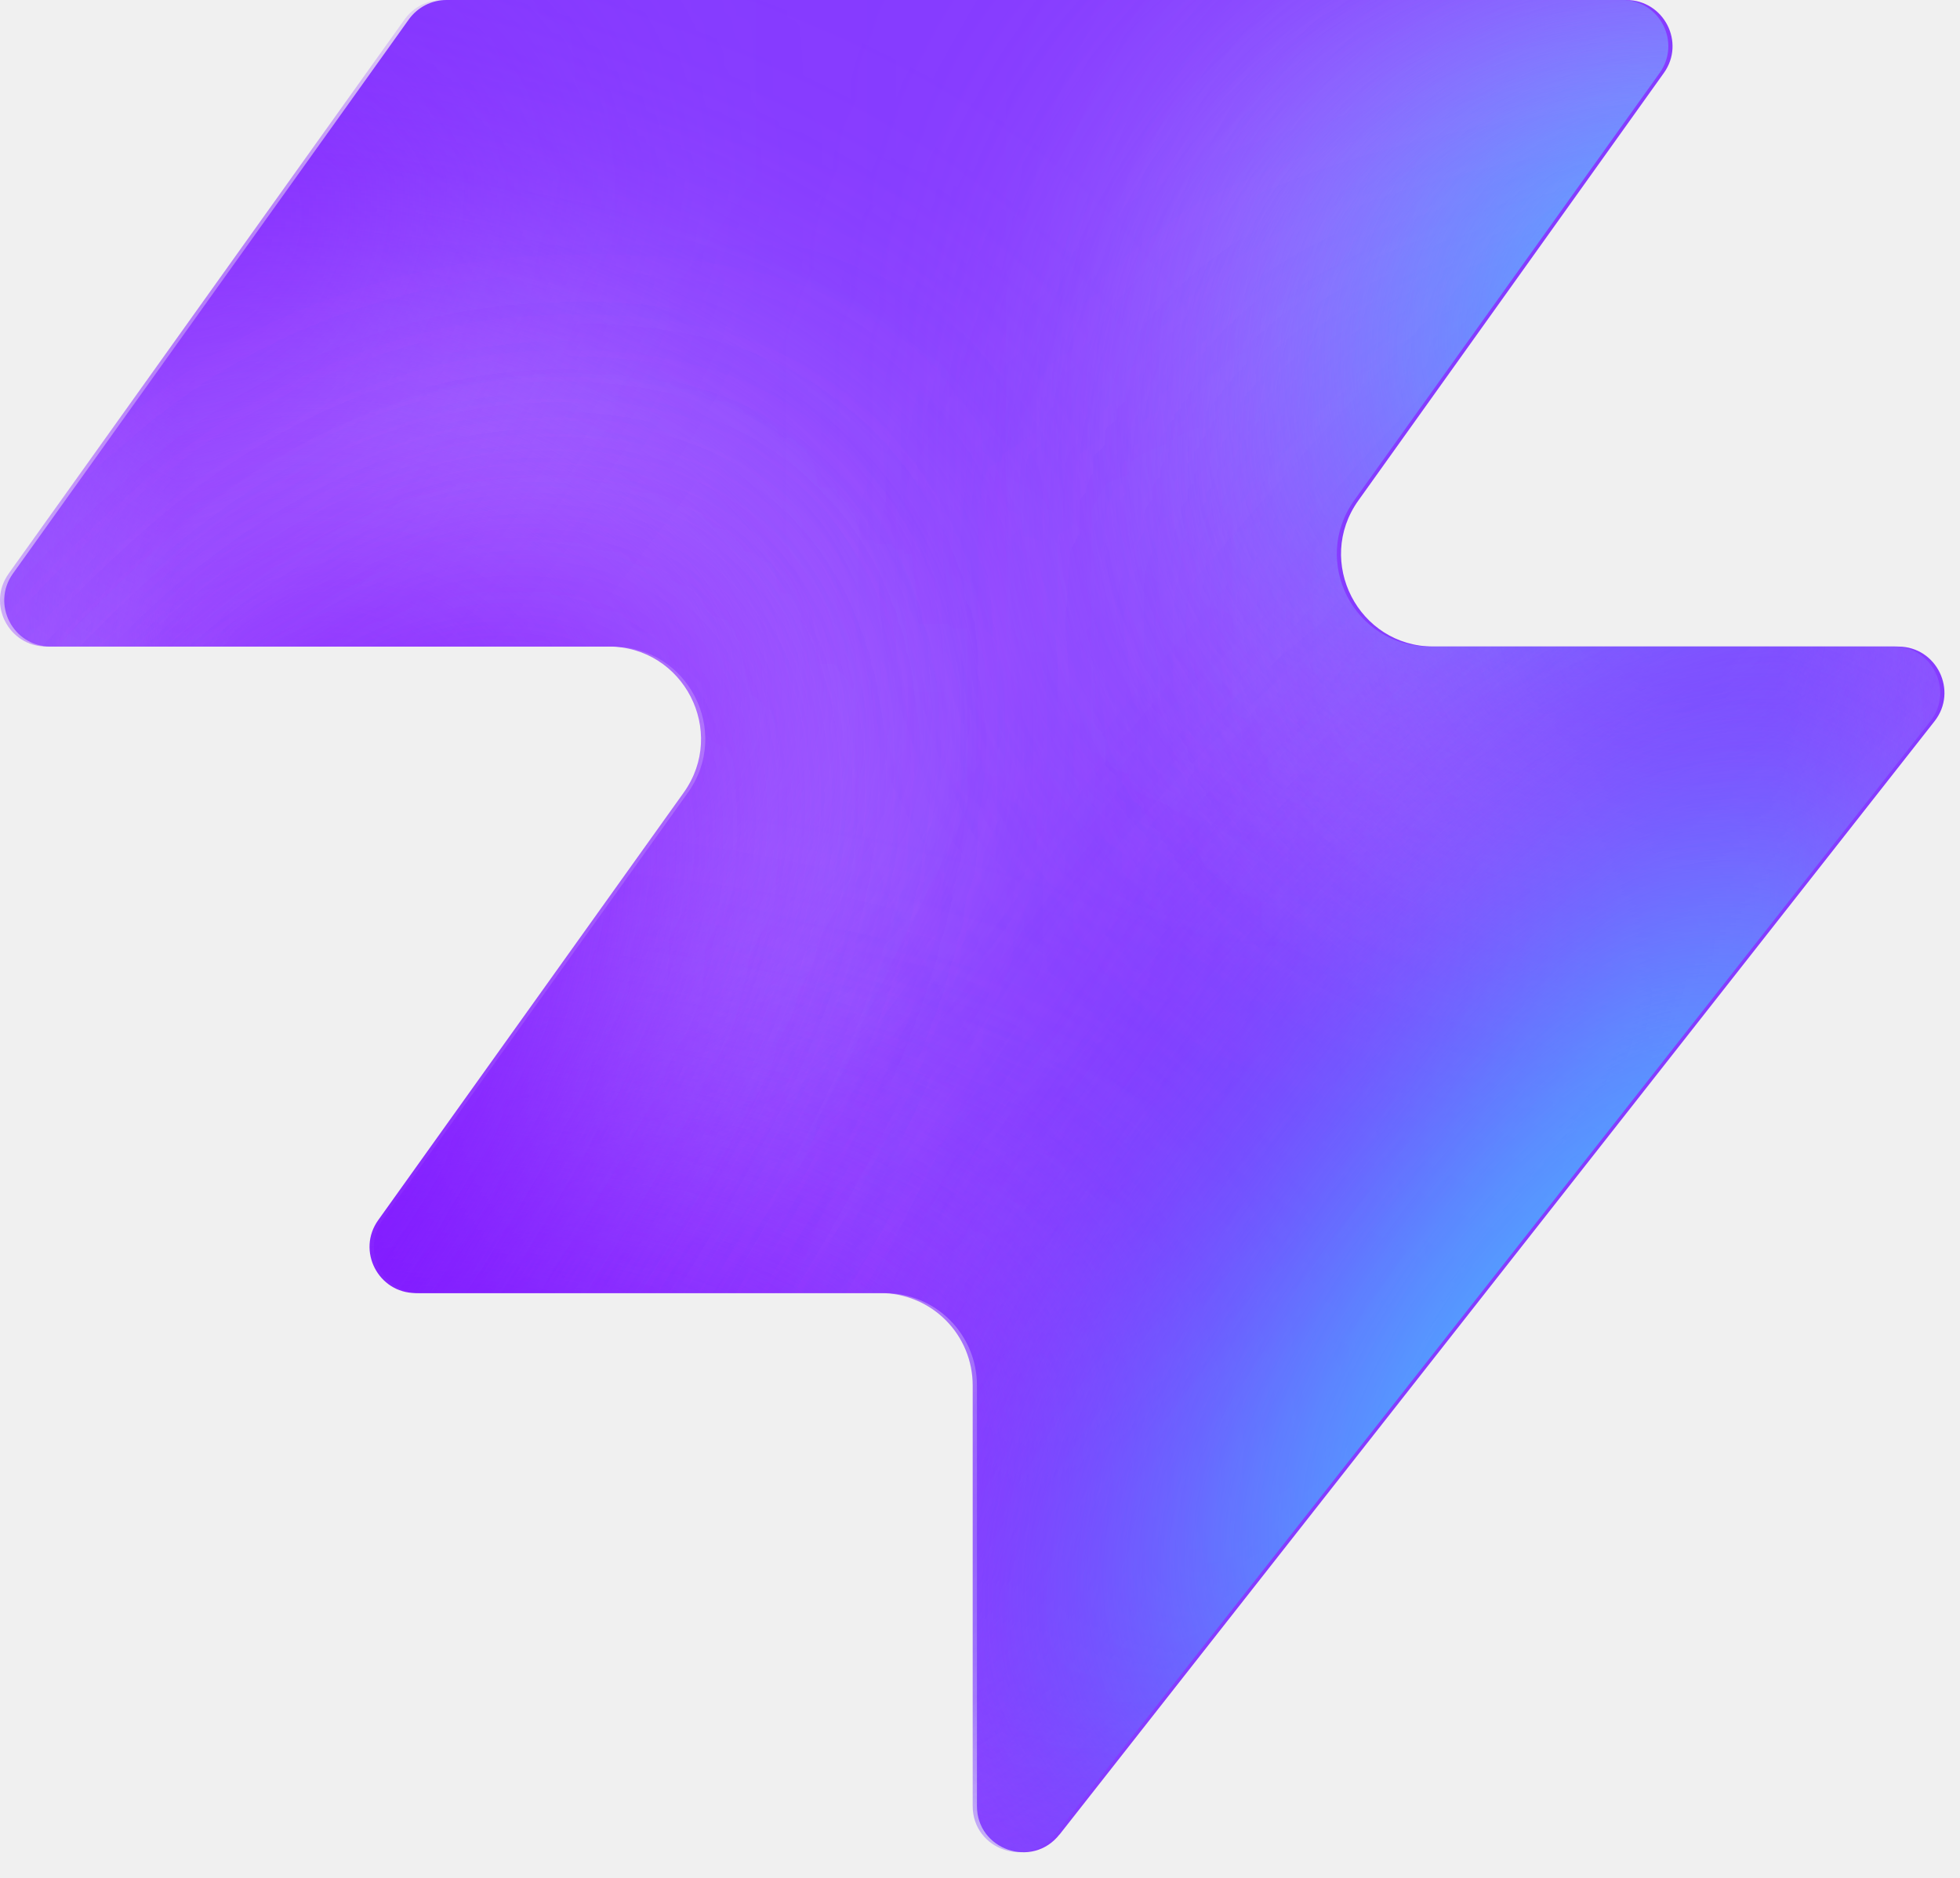
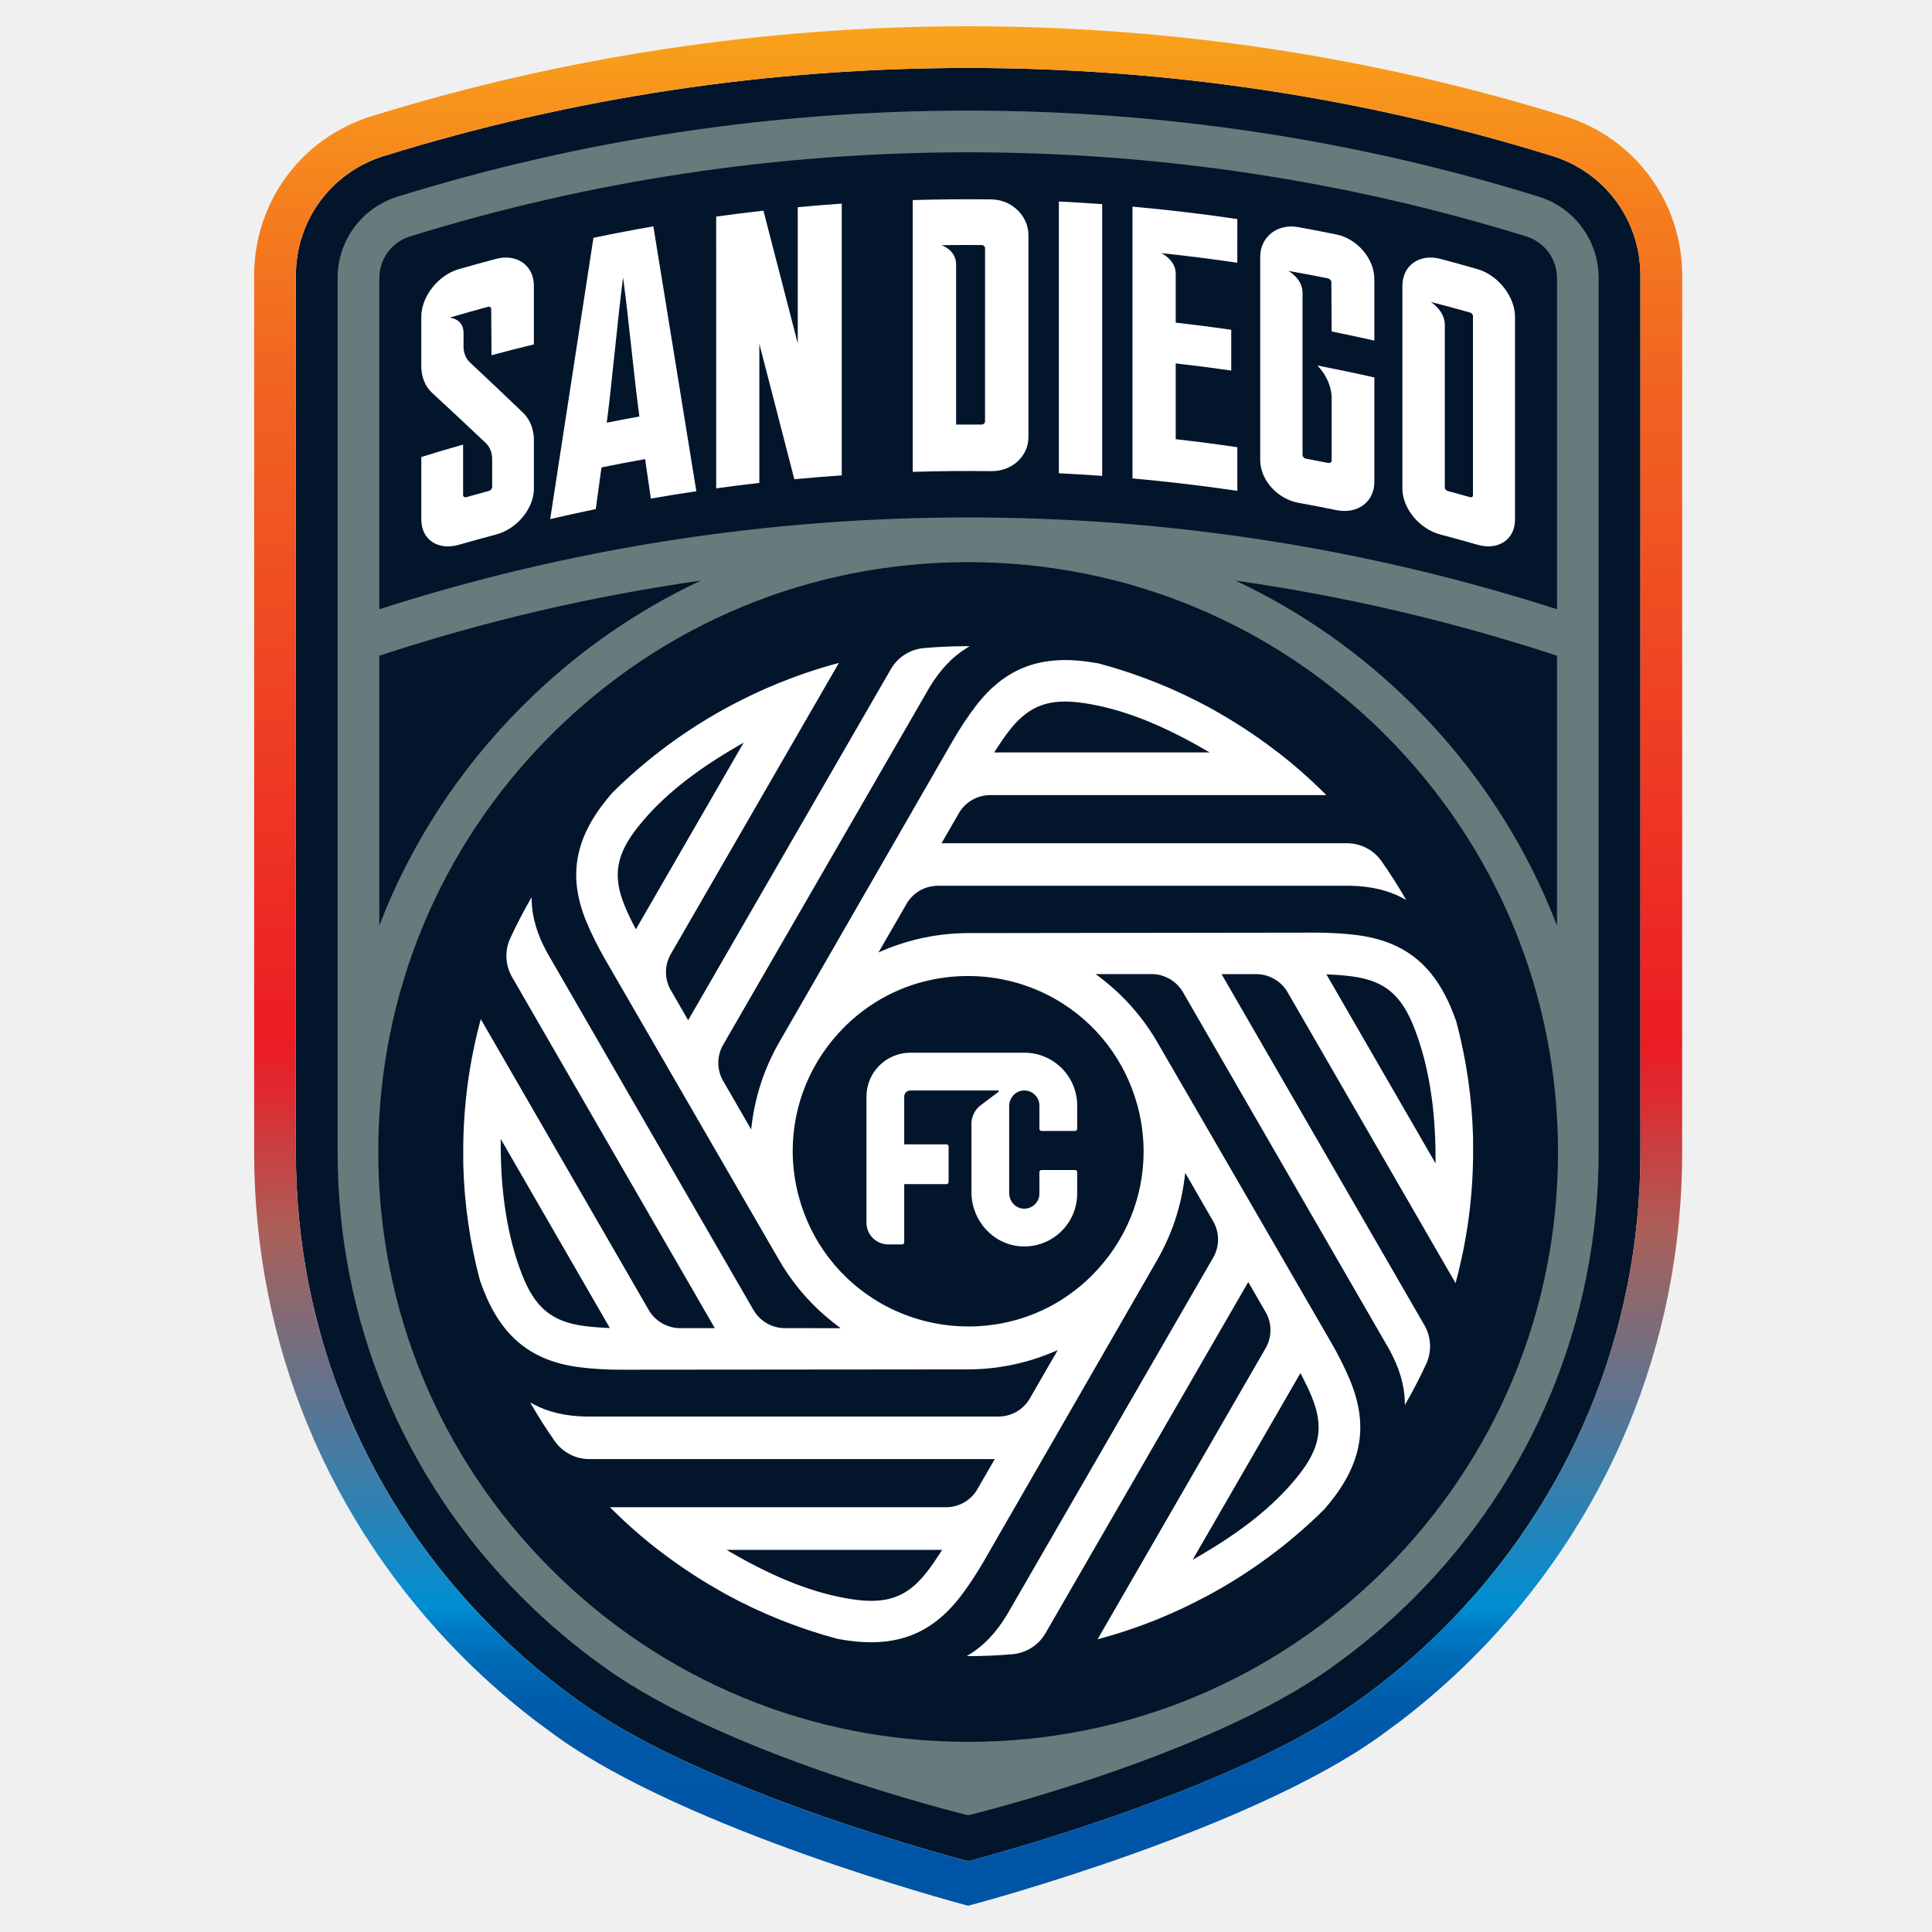
- <svg xmlns="http://www.w3.org/2000/svg" width="48" height="46" fill="none" viewBox="0 0 48 46">
-   <path fill="#863bff" d="M25.946 44.938c-.664.845-2.021.375-2.021-.698V33.937a2.26 2.26 0 0 0-2.262-2.262H10.287c-.92 0-1.456-1.04-.92-1.788l7.48-10.471c1.07-1.497 0-3.578-1.842-3.578H1.237c-.92 0-1.456-1.04-.92-1.788L10.013.474c.214-.297.556-.474.92-.474h28.894c.92 0 1.456 1.04.92 1.788l-7.48 10.471c-1.07 1.498 0 3.579 1.842 3.579h11.377c.943 0 1.473 1.088.89 1.83L25.947 44.94z" style="fill:#863bff;fill:color(display-p3 .525 .23 1);fill-opacity:1" />
-   <mask id="a" width="48" height="46" x="0" y="0" maskUnits="userSpaceOnUse" style="mask-type:alpha">
-     <path fill="#000" d="M25.842 44.938c-.664.844-2.021.375-2.021-.698V33.937a2.26 2.26 0 0 0-2.262-2.262H10.183c-.92 0-1.456-1.04-.92-1.788l7.48-10.471c1.07-1.498 0-3.579-1.842-3.579H1.133c-.92 0-1.456-1.04-.92-1.787L9.91.473c.214-.297.556-.474.92-.474h28.894c.92 0 1.456 1.04.92 1.788l-7.48 10.471c-1.07 1.498 0 3.578 1.842 3.578h11.377c.943 0 1.473 1.088.89 1.832L25.843 44.94z" style="fill:#000;fill-opacity:1" />
-   </mask>
-   <g mask="url(#a)">
-     <g filter="url(#b)">
-       <ellipse cx="5.508" cy="14.704" fill="#ede6ff" rx="5.508" ry="14.704" style="fill:#ede6ff;fill:color(display-p3 .927 .903 1);fill-opacity:1" transform="matrix(.00324 1 1 -.00324 -4.47 31.516)" />
-     </g>
-     <g filter="url(#c)">
-       <ellipse cx="10.399" cy="29.851" fill="#ede6ff" rx="10.399" ry="29.851" style="fill:#ede6ff;fill:color(display-p3 .927 .903 1);fill-opacity:1" transform="matrix(.00324 1 1 -.00324 -39.328 7.883)" />
-     </g>
-     <g filter="url(#d)">
-       <ellipse cx="5.508" cy="30.487" fill="#7e14ff" rx="5.508" ry="30.487" style="fill:#7e14ff;fill:color(display-p3 .492 .077 1);fill-opacity:1" transform="rotate(89.814 -25.913 -14.639)scale(1 -1)" />
-     </g>
-     <g filter="url(#e)">
-       <ellipse cx="5.508" cy="30.599" fill="#7e14ff" rx="5.508" ry="30.599" style="fill:#7e14ff;fill:color(display-p3 .492 .077 1);fill-opacity:1" transform="rotate(89.814 -32.644 -3.334)scale(1 -1)" />
-     </g>
-     <g filter="url(#f)">
-       <ellipse cx="5.508" cy="30.599" fill="#7e14ff" rx="5.508" ry="30.599" style="fill:#7e14ff;fill:color(display-p3 .492 .077 1);fill-opacity:1" transform="matrix(.00324 1 1 -.00324 -34.34 30.47)" />
-     </g>
-     <g filter="url(#g)">
-       <ellipse cx="14.072" cy="22.078" fill="#ede6ff" rx="14.072" ry="22.078" style="fill:#ede6ff;fill:color(display-p3 .927 .903 1);fill-opacity:1" transform="rotate(93.35 24.506 48.493)scale(-1 1)" />
-     </g>
-     <g filter="url(#h)">
-       <ellipse cx="3.47" cy="21.501" fill="#7e14ff" rx="3.47" ry="21.501" style="fill:#7e14ff;fill:color(display-p3 .492 .077 1);fill-opacity:1" transform="rotate(89.009 28.708 47.59)scale(-1 1)" />
-     </g>
-     <g filter="url(#i)">
-       <ellipse cx="3.47" cy="21.501" fill="#7e14ff" rx="3.47" ry="21.501" style="fill:#7e14ff;fill:color(display-p3 .492 .077 1);fill-opacity:1" transform="rotate(89.009 28.708 47.59)scale(-1 1)" />
-     </g>
-     <g filter="url(#j)">
-       <ellipse cx=".387" cy="8.972" fill="#7e14ff" rx="4.407" ry="29.108" style="fill:#7e14ff;fill:color(display-p3 .492 .077 1);fill-opacity:1" transform="rotate(39.51 .387 8.972)" />
-     </g>
-     <g filter="url(#k)">
-       <ellipse cx="47.523" cy="-6.092" fill="#7e14ff" rx="4.407" ry="29.108" style="fill:#7e14ff;fill:color(display-p3 .492 .077 1);fill-opacity:1" transform="rotate(37.892 47.523 -6.092)" />
-     </g>
-     <g filter="url(#l)">
-       <ellipse cx="41.412" cy="6.333" fill="#47bfff" rx="5.971" ry="9.665" style="fill:#47bfff;fill:color(display-p3 .28 .748 1);fill-opacity:1" transform="rotate(37.892 41.412 6.333)" />
-     </g>
-     <g filter="url(#m)">
-       <ellipse cx="-1.879" cy="38.332" fill="#7e14ff" rx="4.407" ry="29.108" style="fill:#7e14ff;fill:color(display-p3 .492 .077 1);fill-opacity:1" transform="rotate(37.892 -1.88 38.332)" />
-     </g>
-     <g filter="url(#n)">
-       <ellipse cx="-1.879" cy="38.332" fill="#7e14ff" rx="4.407" ry="29.108" style="fill:#7e14ff;fill:color(display-p3 .492 .077 1);fill-opacity:1" transform="rotate(37.892 -1.88 38.332)" />
-     </g>
-     <g filter="url(#o)">
-       <ellipse cx="35.651" cy="29.907" fill="#7e14ff" rx="4.407" ry="29.108" style="fill:#7e14ff;fill:color(display-p3 .492 .077 1);fill-opacity:1" transform="rotate(37.892 35.651 29.907)" />
-     </g>
-     <g filter="url(#p)">
-       <ellipse cx="38.418" cy="32.4" fill="#47bfff" rx="5.971" ry="15.297" style="fill:#47bfff;fill:color(display-p3 .28 .748 1);fill-opacity:1" transform="rotate(37.892 38.418 32.4)" />
-     </g>
-   </g>
+ <svg xmlns="http://www.w3.org/2000/svg" width="480" height="480" viewBox="0 0 480 480" fill="none">
+   <path d="M407.56 286.395V68.454C407.56 54.749 398.768 42.82 385.688 38.76C338.856 24.242 290.02 16.881 240.535 16.881C191.051 16.881 142.215 24.242 95.382 38.76C82.296 42.812 73.511 54.749 73.511 68.454V286.395C73.511 331.006 90.885 372.958 122.432 404.506C129.214 411.288 136.583 417.507 144.351 422.998C176.079 445.761 240.543 462.415 240.543 462.415C240.543 462.415 305.008 445.761 336.736 422.998C344.503 417.507 351.88 411.28 358.654 404.506C390.186 372.958 407.56 331.014 407.56 286.395Z" fill="#02152B" />
+   <path d="M388.755 28.865C340.936 14.041 291.06 6.524 240.535 6.524C190.002 6.524 140.134 14.041 92.308 28.873C74.864 34.27 63.146 50.181 63.146 68.454V286.395C63.146 333.775 81.599 378.324 115.103 411.827C120.758 417.483 126.844 422.802 133.227 427.676C133.227 427.676 137.631 430.93 138.148 431.298L138.304 431.407C170.775 454.702 236.906 472.506 239.706 473.249L240.535 473.468L241.365 473.249C244.165 472.506 310.296 454.702 342.775 431.399L342.915 431.298C343.416 430.938 347.836 427.676 347.875 427.644C354.219 422.802 360.305 417.475 365.968 411.82C399.472 378.316 417.925 333.767 417.925 286.387V68.454C417.925 50.181 406.207 34.27 388.755 28.865ZM407.56 286.395C407.56 331.014 390.186 372.958 358.638 404.506C351.864 411.28 344.488 417.499 336.72 422.998C304.992 445.761 240.528 462.415 240.528 462.415C240.528 462.415 176.063 445.761 144.335 422.998C136.567 417.507 129.199 411.288 122.417 404.506C90.869 372.958 73.495 331.014 73.495 286.395V68.454C73.495 54.749 82.288 42.82 95.367 38.76C142.2 24.242 191.035 16.881 240.52 16.881C290.004 16.881 338.84 24.242 385.673 38.76C398.76 42.812 407.544 54.749 407.544 68.454V286.395H407.56Z" fill="url(#paint0_linear_372_5312)" />
+   <path d="M382.239 48.836C336.525 34.661 288.847 27.48 240.528 27.48C192.208 27.48 144.539 34.661 98.824 48.836C89.883 51.605 83.876 59.763 83.876 69.127V286.207C83.876 328.049 100.17 367.388 129.762 396.981C136.2 403.418 143.099 409.23 150.39 414.378H150.382C181.445 436.664 240.528 451.002 240.528 451.002C240.528 451.002 299.61 436.664 330.673 414.378H330.665C337.956 409.23 344.855 403.418 351.293 396.981C380.878 367.388 397.18 328.049 397.18 286.207V69.127C397.187 59.763 391.18 51.605 382.239 48.836ZM101.898 58.731C146.619 44.87 193.264 37.837 240.535 37.837C287.814 37.837 334.452 44.87 379.172 58.731C383.749 60.147 386.831 64.332 386.831 69.127V151.364C339.708 136.228 290.529 128.554 240.535 128.554C190.534 128.554 141.363 136.228 94.24 151.364V69.127C94.24 64.332 97.314 60.154 101.898 58.731ZM94.24 162.91C120.281 154.337 146.979 148.11 174.107 144.253C157.837 151.88 142.841 162.355 129.762 175.441C113.992 191.212 102 209.751 94.24 229.956V162.91ZM344.159 389.839C316.476 417.522 279.679 432.76 240.528 432.76C201.376 432.76 164.58 417.514 136.904 389.839C109.228 362.163 93.982 325.358 93.982 286.215C93.982 247.072 109.228 210.267 136.904 182.583C164.58 154.908 201.384 139.662 240.528 139.662C279.671 139.662 316.476 154.908 344.159 182.583C371.835 210.267 387.081 247.064 387.081 286.215C387.081 325.366 371.843 362.163 344.159 389.839ZM351.309 175.441C338.222 162.355 323.234 151.88 306.956 144.253C334.084 148.11 360.782 154.344 386.831 162.918V229.956C379.063 209.743 367.071 191.204 351.309 175.441Z" fill="#697A7C" />
+   <path d="M122.041 76.785C122.064 80.845 122.088 84.193 122.111 88.253C125.616 87.314 129.128 86.423 132.64 85.562C132.64 80.697 132.64 75.831 132.64 70.966C132.64 65.975 128.424 62.94 123.246 64.317C120.156 65.138 117.066 65.991 113.984 66.874C108.829 68.353 104.667 73.711 104.667 78.694C104.667 82.77 104.667 86.845 104.667 90.921C104.667 93.643 105.614 95.982 107.35 97.593C111.778 101.684 116.221 105.838 120.68 110.062C121.712 111.04 122.276 112.456 122.276 114.059C122.276 116.602 122.276 118.432 122.276 120.974C122.276 121.405 121.916 121.843 121.478 121.96C119.6 122.469 117.723 122.985 115.853 123.517C115.415 123.642 115.055 123.399 115.055 122.969C115.055 118.557 115.055 114.865 115.055 110.453C111.582 111.439 108.125 112.471 104.675 113.543C104.675 118.729 104.675 123.916 104.675 129.102C104.675 134.093 108.837 136.831 113.992 135.352C117.074 134.468 120.156 133.616 123.253 132.794C128.432 131.417 132.648 126.364 132.648 121.373C132.648 117.368 132.648 113.355 132.648 109.35C132.648 106.62 131.686 104.203 129.918 102.506C125.522 98.289 121.141 94.144 116.769 90.06C115.728 89.09 115.165 87.682 115.165 86.071C115.165 84.71 115.165 84.053 115.165 82.684C115.165 79.25 111.88 78.898 111.66 78.929C111.653 78.929 111.645 78.929 111.645 78.929H111.653C114.844 77.99 118.036 77.091 121.243 76.23C121.681 76.113 122.033 76.355 122.041 76.785Z" fill="white" />
+   <path d="M162.326 56.241C157.351 57.101 152.392 58.048 147.44 59.08C143.85 82.336 140.267 105.631 136.692 128.966C140.463 128.09 144.233 127.26 148.019 126.478C148.488 122.911 148.966 119.696 149.435 116.129C153.041 115.394 156.655 114.705 160.277 114.064C160.754 117.451 161.223 120.486 161.701 123.873C165.463 123.216 169.234 122.606 173.004 122.043C169.445 100.062 165.886 78.136 162.326 56.241ZM150.749 105.021C152.095 94.641 153.448 79.293 154.801 68.929C156.154 78.777 157.508 93.608 158.853 103.472C156.154 103.965 153.448 104.482 150.749 105.021Z" fill="white" />
+   <path d="M177.933 53.81C181.844 53.271 185.755 52.778 189.674 52.34C192.514 63.299 195.353 74.29 198.201 85.304C198.201 74.024 198.201 62.752 198.201 51.472C201.838 51.135 205.483 50.838 209.128 50.588C209.128 73.093 209.128 95.598 209.128 118.103C205.202 118.377 201.275 118.698 197.348 119.065C194.446 107.824 191.551 96.607 188.657 85.421C188.657 96.936 188.657 108.458 188.657 119.973C185.082 120.379 181.507 120.833 177.94 121.326C177.933 98.821 177.933 76.316 177.933 53.81Z" fill="white" />
+   <path d="M246.293 49.539C239.784 49.461 233.276 49.516 226.768 49.712C226.768 72.217 226.768 94.722 226.768 117.227C233.276 117.031 239.784 116.977 246.293 117.055C251.385 117.117 255.515 113.386 255.515 108.599C255.515 91.867 255.515 75.134 255.515 58.41C255.507 53.631 251.385 49.602 246.293 49.539ZM244.728 104.68C244.728 105.126 244.337 105.485 243.86 105.485C241.756 105.47 239.644 105.47 237.539 105.485C237.539 91.303 237.539 79.781 237.539 65.599C237.5 62.102 233.941 60.921 233.941 60.921C233.949 60.921 233.957 60.921 233.964 60.921C233.933 60.913 233.918 60.913 233.918 60.913C237.234 60.866 240.551 60.851 243.868 60.874C244.345 60.874 244.736 61.242 244.736 61.696C244.728 76.918 244.728 89.465 244.728 104.68Z" fill="white" />
+   <path d="M263.072 117.578C266.663 117.758 270.253 117.977 273.836 118.235C273.836 95.73 273.836 73.225 273.836 50.72C270.245 50.461 266.663 50.235 263.072 50.062C263.072 72.56 263.072 95.065 263.072 117.578Z" fill="white" />
+   <path d="M307.411 54.427C298.752 53.145 290.069 52.12 281.363 51.337C281.363 60.576 281.363 69.822 281.363 79.06C281.363 88.948 281.363 98.843 281.363 108.731C281.363 112.11 281.363 115.481 281.363 118.861C290.061 119.643 298.752 120.668 307.411 121.951C307.411 118.571 307.411 114.488 307.411 111.109C302.319 110.358 297.219 109.693 292.103 109.114C292.103 102.598 292.103 96.794 292.103 90.285C296.71 90.809 301.302 91.404 305.894 92.061C305.894 88.682 305.894 85.31 305.894 81.931C301.302 81.266 296.702 80.68 292.103 80.155C292.103 75.853 292.103 72.263 292.103 67.968C292.048 64.487 288.52 62.883 288.52 62.891C288.583 62.907 288.645 62.922 288.708 62.938C288.598 62.907 288.528 62.891 288.528 62.891C294.833 63.556 301.13 64.354 307.403 65.277C307.411 61.89 307.411 57.799 307.411 54.427Z" fill="white" />
+   <path d="M330.775 70.136C330.798 74.446 330.822 78.044 330.845 82.355C334.389 83.066 337.925 83.825 341.453 84.623C341.453 79.515 341.453 74.415 341.453 69.307C341.453 64.324 337.236 59.317 332.011 58.254C328.874 57.612 325.737 57.01 322.593 56.431C317.352 55.477 313.096 58.84 313.096 63.823C313.096 80.641 313.096 97.452 313.096 114.27C313.096 119.253 317.359 123.962 322.593 124.916C325.737 125.487 328.874 126.098 332.011 126.739C337.236 127.803 341.453 124.736 341.453 119.746C341.453 111.086 341.453 102.435 341.453 93.775C336.751 92.711 332.034 91.726 327.302 90.811C329.555 93.118 330.845 96.099 330.845 98.946C330.845 104.328 330.845 108.998 330.845 114.38C330.845 114.825 330.462 115.115 329.993 115.021C328.154 114.653 326.308 114.301 324.462 113.957C323.993 113.871 323.61 113.433 323.61 112.987C323.61 99.087 323.61 86.61 323.61 72.709C323.61 69.158 320.05 67.288 320.05 67.296C320.058 67.296 320.074 67.304 320.082 67.304C320.066 67.296 320.05 67.296 320.05 67.296C323.344 67.875 326.629 68.493 329.914 69.15C330.392 69.252 330.775 69.69 330.775 70.136Z" fill="white" />
+   <path d="M367.048 66.858C363.989 65.982 360.93 65.129 357.856 64.316C352.654 62.939 348.422 65.982 348.422 70.989C348.422 87.768 348.422 104.555 348.422 121.334C348.422 126.348 352.654 131.417 357.856 132.794C360.923 133.607 363.989 134.452 367.048 135.336C372.226 136.822 376.403 134.076 376.403 129.062C376.403 112.283 376.403 95.496 376.403 78.717C376.403 73.719 372.226 68.344 367.048 66.858ZM365.952 123.07C365.952 123.43 365.647 123.633 365.28 123.532C363.402 123 361.525 122.484 359.64 121.975C359.264 121.873 358.959 121.498 358.959 121.138C358.959 107.183 358.959 94.651 358.959 80.704C358.959 77.153 355.447 75.001 355.447 75.009C358.732 75.854 362.01 76.738 365.28 77.661C365.655 77.77 365.952 78.146 365.952 78.506C365.952 93.83 365.952 107.738 365.952 123.07Z" fill="white" />
+   <path d="M365.976 282.601C365.726 272.925 364.325 263.256 361.83 253.846C361.603 253.197 361.345 252.492 361.071 251.788C360.234 249.622 359.288 247.627 358.271 245.867C353.679 237.911 346.991 233.609 337.221 232.334C334.178 231.935 330.431 231.708 326.934 231.708L240.629 231.826C233.276 231.833 226.134 233.288 219.391 236.144L218.265 236.621L225.36 224.332C227.026 221.664 229.889 220.068 233.049 220.068H335.562C340.592 220.17 344.965 221.203 348.555 223.151L349.369 223.589L348.9 222.791C347.147 219.787 345.246 216.814 343.252 213.975C341.288 211.174 338.073 209.5 334.655 209.5H233.925L238.447 201.67C240.129 199.089 242.96 197.54 246.027 197.54H246.128C246.167 197.54 246.199 197.532 246.238 197.54H329.523L329.077 197.094C325.503 193.535 321.654 190.14 317.618 187.003L317.422 186.878C312.916 183.389 308.152 180.198 303.263 177.374C302.411 176.881 301.566 176.404 300.721 175.919C292.007 171.163 282.714 167.447 273.085 164.858C272.482 164.748 271.833 164.631 271.168 164.529C258.558 162.566 249.688 165.937 242.389 175.457C240.528 177.882 238.455 181.019 236.702 184.054L193.648 258.852C189.979 265.22 187.664 272.135 186.772 279.402L186.623 280.614L179.536 268.325C178.05 265.548 178.105 262.263 179.685 259.54L230.953 170.74C233.558 166.422 236.648 163.152 240.129 161.025L240.919 160.54H239.996C236.507 160.555 232.979 160.712 229.521 161.017C226.111 161.314 223.06 163.262 221.347 166.219L170.97 253.478L166.457 245.648C165.08 242.949 165.127 239.804 166.582 237.168L166.848 236.707L208.416 164.701L207.814 164.866C202.925 166.188 198.06 167.838 193.35 169.755L193.147 169.841C189.252 171.436 185.379 173.251 181.64 175.246L181.578 175.277C180.287 175.966 179.067 176.646 177.831 177.35L177.307 177.655C168.084 183.037 159.597 189.553 152.071 197.024C151.618 197.548 151.133 198.127 150.656 198.721C142.653 208.656 141.136 218.035 145.728 229.103C146.901 231.927 148.575 235.291 150.327 238.326L193.546 313.03C195.924 317.145 198.834 320.931 202.182 324.279C203.934 326.031 205.859 327.705 207.892 329.246L208.862 329.981L194.86 329.974C191.692 329.919 188.751 328.182 187.179 325.437L135.934 236.676C133.493 232.256 132.203 227.938 132.093 223.855L132.07 222.924L131.608 223.729C129.879 226.772 128.252 229.909 126.789 233.069C125.35 236.167 125.514 239.781 127.22 242.738L177.588 329.974H168.765C165.612 329.888 162.687 328.135 161.138 325.398L119.452 253.204L119.288 253.814C117.95 258.844 116.917 263.999 116.221 269.131C115.47 274.732 115.087 280.403 115.087 285.988C115.087 287.13 115.095 288.264 115.103 289.391C115.353 299.067 116.745 308.736 119.249 318.146C119.475 318.795 119.734 319.499 120.007 320.211C124.615 332.109 131.968 338.109 143.858 339.673C146.893 340.072 150.64 340.299 154.144 340.299L240.449 340.221C245.198 340.221 249.93 339.595 254.514 338.367C256.908 337.726 259.317 336.897 261.672 335.903L262.79 335.426L255.719 347.676C254.06 350.343 251.19 351.939 248.045 351.939H145.501C140.471 351.837 136.098 350.805 132.515 348.857L131.702 348.419L132.171 349.217C133.923 352.213 135.824 355.185 137.819 358.033C139.782 360.833 142.997 362.507 146.416 362.507H247.145L242.624 370.337C240.95 372.927 238.11 374.468 235.044 374.468H234.95C234.903 374.468 234.872 374.468 234.833 374.468H151.547L151.993 374.914C155.568 378.473 159.417 381.868 163.453 385.004L163.649 385.13C168.154 388.611 172.918 391.81 177.815 394.634C178.66 395.119 179.497 395.596 180.334 396.073C189.056 400.837 198.357 404.561 208.002 407.15C208.596 407.259 209.253 407.377 209.918 407.478C222.528 409.442 231.399 406.07 238.697 396.55C240.559 394.118 242.632 390.989 244.384 387.954L287.439 313.155C291.107 306.788 293.423 299.873 294.315 292.606L294.463 291.393L301.558 303.69C303.037 306.467 302.982 309.745 301.41 312.459L250.141 401.252C247.529 405.57 244.439 408.847 240.958 410.975L240.168 411.46H241.099C244.58 411.444 248.1 411.288 251.573 410.983C254.983 410.686 258.034 408.738 259.747 405.773L310.124 318.514L314.645 326.344C316.061 329.113 315.967 332.367 314.387 335.05C314.363 335.097 314.348 335.129 314.324 335.16L272.686 407.283L273.296 407.119C278.185 405.789 283.058 404.146 287.783 402.214L287.963 402.136C291.858 400.54 295.715 398.725 299.438 396.746L299.61 396.66C300.862 395.995 302.098 395.307 303.279 394.626L303.772 394.344C313.01 388.955 321.505 382.439 329.046 374.953C329.5 374.429 329.977 373.85 330.462 373.255C338.464 363.313 339.99 353.942 335.39 342.873C334.217 340.049 332.543 336.685 330.791 333.65C316.921 309.62 290.536 264.117 287.548 258.962C283.879 252.625 279.045 247.165 273.171 242.738L272.193 242.003H286.242C289.402 242.057 292.351 243.794 293.923 246.532L345.176 335.301C347.617 339.72 348.907 344.038 349.017 348.122L349.04 349.053L349.502 348.247C351.238 345.212 352.858 342.067 354.32 338.907C355.76 335.809 355.595 332.195 353.89 329.238L303.498 242.026H312.322C315.474 242.112 318.4 243.857 319.949 246.602L361.634 318.795L361.791 318.185C363.128 313.148 364.161 307.977 364.865 302.838C365.616 297.245 365.992 291.581 365.992 286.004C365.992 284.862 365.984 283.735 365.976 282.601ZM356.667 289.047L329.547 242.081L330.29 242.112C332.316 242.198 334.248 242.362 335.867 242.574C343.971 243.637 348.188 247.142 351.426 255.52C354.891 264.476 356.652 275.248 356.659 287.521L356.667 289.047ZM262.321 248.284C272.396 254.104 279.608 263.522 282.636 274.802C283.613 278.455 284.114 282.233 284.13 286.019C284.13 297.636 279.569 308.595 271.293 316.871C268.618 319.546 265.598 321.87 262.329 323.778C255.773 327.564 248.272 329.559 240.621 329.559C232.948 329.559 225.383 327.549 218.75 323.747C208.675 317.927 201.462 308.517 198.435 297.237C197.457 293.584 196.957 289.805 196.941 286.019C196.941 274.403 201.501 263.444 209.778 255.168C212.453 252.492 215.472 250.169 218.742 248.268C225.422 244.412 232.924 242.488 240.449 242.488C247.99 242.472 255.562 244.412 262.321 248.284ZM269.572 174.722C278.709 176.146 288.135 179.791 299.235 186.19L300.557 186.948H246.997L247.396 186.323C248.483 184.617 249.586 183.021 250.587 181.723C255.554 175.238 260.702 173.337 269.572 174.722ZM155.247 225.161C152.118 217.612 153.041 212.207 158.681 205.214C164.478 198.017 172.347 191.673 183.447 185.259L184.769 184.492L157.985 230.879L157.641 230.214C156.695 228.423 155.873 226.671 155.247 225.161ZM151.516 329.942L150.773 329.911C148.747 329.825 146.815 329.661 145.196 329.45C137.092 328.386 132.875 324.881 129.637 316.503C126.171 307.539 124.411 296.775 124.404 284.502V282.976L151.516 329.942ZM234.074 385.067L233.675 385.693C232.58 387.406 231.477 389.002 230.484 390.292C226.439 395.573 222.38 397.724 216.474 397.724C214.964 397.724 213.337 397.583 211.491 397.294C202.354 395.87 192.928 392.225 181.828 385.826L180.506 385.067H234.074ZM296.309 387.523L323.093 341.136L323.437 341.801C324.376 343.608 325.205 345.36 325.831 346.862C328.968 354.411 328.037 359.816 322.397 366.809C316.601 374.014 308.731 380.35 297.631 386.765L296.309 387.523Z" fill="white" />
+   <path d="M215.269 272.44V303.768C215.269 306.749 217.686 309.166 220.667 309.166H224.124C224.413 309.166 224.648 308.931 224.648 308.642V294.194H235.154C235.443 294.194 235.678 293.959 235.678 293.67V284.838C235.678 284.549 235.443 284.314 235.154 284.314H224.648V272.44C224.648 271.61 225.321 270.93 226.158 270.93H248.022C248.178 270.93 248.248 271.133 248.123 271.227L243.664 274.583C242.272 275.631 241.427 277.25 241.357 278.987V296.22C241.357 303.33 246.879 309.401 253.982 309.667C261.453 309.948 267.625 303.956 267.625 296.541V291.206C267.625 290.916 267.39 290.682 267.1 290.682H258.762C258.472 290.682 258.238 290.916 258.238 291.206V296.541C258.238 298.778 256.274 300.561 253.99 300.264C252.097 300.022 250.728 298.316 250.728 296.408V274.841C250.728 272.878 252.16 271.125 254.115 270.938C256.352 270.726 258.238 272.479 258.238 274.677V280.465C258.238 280.755 258.472 280.99 258.762 280.99H267.1C267.39 280.99 267.625 280.755 267.625 280.465V274.677C267.625 267.425 261.742 261.543 254.491 261.543H226.166C220.142 261.559 215.269 266.432 215.269 272.44Z" fill="white" />
  <defs>
-     <filter id="b" width="60.045" height="41.654" x="-19.77" y="16.149" color-interpolation-filters="sRGB" filterUnits="userSpaceOnUse">
-       <feFlood flood-opacity="0" result="BackgroundImageFix" />
-       <feBlend in="SourceGraphic" in2="BackgroundImageFix" result="shape" />
-       <feGaussianBlur result="effect1_foregroundBlur_2002_17158" stdDeviation="7.659" />
-     </filter>
-     <filter id="c" width="90.34" height="51.437" x="-54.613" y="-7.533" color-interpolation-filters="sRGB" filterUnits="userSpaceOnUse">
-       <feFlood flood-opacity="0" result="BackgroundImageFix" />
-       <feBlend in="SourceGraphic" in2="BackgroundImageFix" result="shape" />
-       <feGaussianBlur result="effect1_foregroundBlur_2002_17158" stdDeviation="7.659" />
-     </filter>
-     <filter id="d" width="79.355" height="29.4" x="-49.64" y="2.03" color-interpolation-filters="sRGB" filterUnits="userSpaceOnUse">
-       <feFlood flood-opacity="0" result="BackgroundImageFix" />
-       <feBlend in="SourceGraphic" in2="BackgroundImageFix" result="shape" />
-       <feGaussianBlur result="effect1_foregroundBlur_2002_17158" stdDeviation="4.596" />
-     </filter>
-     <filter id="e" width="79.579" height="29.4" x="-45.045" y="20.029" color-interpolation-filters="sRGB" filterUnits="userSpaceOnUse">
-       <feFlood flood-opacity="0" result="BackgroundImageFix" />
-       <feBlend in="SourceGraphic" in2="BackgroundImageFix" result="shape" />
-       <feGaussianBlur result="effect1_foregroundBlur_2002_17158" stdDeviation="4.596" />
-     </filter>
-     <filter id="f" width="79.579" height="29.4" x="-43.513" y="21.178" color-interpolation-filters="sRGB" filterUnits="userSpaceOnUse">
-       <feFlood flood-opacity="0" result="BackgroundImageFix" />
-       <feBlend in="SourceGraphic" in2="BackgroundImageFix" result="shape" />
-       <feGaussianBlur result="effect1_foregroundBlur_2002_17158" stdDeviation="4.596" />
-     </filter>
-     <filter id="g" width="74.749" height="58.852" x="15.756" y="-17.901" color-interpolation-filters="sRGB" filterUnits="userSpaceOnUse">
-       <feFlood flood-opacity="0" result="BackgroundImageFix" />
-       <feBlend in="SourceGraphic" in2="BackgroundImageFix" result="shape" />
-       <feGaussianBlur result="effect1_foregroundBlur_2002_17158" stdDeviation="7.659" />
-     </filter>
-     <filter id="h" width="61.377" height="25.362" x="23.548" y="2.284" color-interpolation-filters="sRGB" filterUnits="userSpaceOnUse">
-       <feFlood flood-opacity="0" result="BackgroundImageFix" />
-       <feBlend in="SourceGraphic" in2="BackgroundImageFix" result="shape" />
-       <feGaussianBlur result="effect1_foregroundBlur_2002_17158" stdDeviation="4.596" />
-     </filter>
-     <filter id="i" width="61.377" height="25.362" x="23.548" y="2.284" color-interpolation-filters="sRGB" filterUnits="userSpaceOnUse">
-       <feFlood flood-opacity="0" result="BackgroundImageFix" />
-       <feBlend in="SourceGraphic" in2="BackgroundImageFix" result="shape" />
-       <feGaussianBlur result="effect1_foregroundBlur_2002_17158" stdDeviation="4.596" />
-     </filter>
-     <filter id="j" width="56.045" height="63.649" x="-27.636" y="-22.853" color-interpolation-filters="sRGB" filterUnits="userSpaceOnUse">
-       <feFlood flood-opacity="0" result="BackgroundImageFix" />
-       <feBlend in="SourceGraphic" in2="BackgroundImageFix" result="shape" />
-       <feGaussianBlur result="effect1_foregroundBlur_2002_17158" stdDeviation="4.596" />
-     </filter>
-     <filter id="k" width="54.814" height="64.646" x="20.116" y="-38.415" color-interpolation-filters="sRGB" filterUnits="userSpaceOnUse">
-       <feFlood flood-opacity="0" result="BackgroundImageFix" />
-       <feBlend in="SourceGraphic" in2="BackgroundImageFix" result="shape" />
-       <feGaussianBlur result="effect1_foregroundBlur_2002_17158" stdDeviation="4.596" />
-     </filter>
-     <filter id="l" width="33.541" height="35.313" x="24.641" y="-11.323" color-interpolation-filters="sRGB" filterUnits="userSpaceOnUse">
-       <feFlood flood-opacity="0" result="BackgroundImageFix" />
-       <feBlend in="SourceGraphic" in2="BackgroundImageFix" result="shape" />
-       <feGaussianBlur result="effect1_foregroundBlur_2002_17158" stdDeviation="4.596" />
-     </filter>
-     <filter id="m" width="54.814" height="64.646" x="-29.286" y="6.009" color-interpolation-filters="sRGB" filterUnits="userSpaceOnUse">
-       <feFlood flood-opacity="0" result="BackgroundImageFix" />
-       <feBlend in="SourceGraphic" in2="BackgroundImageFix" result="shape" />
-       <feGaussianBlur result="effect1_foregroundBlur_2002_17158" stdDeviation="4.596" />
-     </filter>
-     <filter id="n" width="54.814" height="64.646" x="-29.286" y="6.009" color-interpolation-filters="sRGB" filterUnits="userSpaceOnUse">
-       <feFlood flood-opacity="0" result="BackgroundImageFix" />
-       <feBlend in="SourceGraphic" in2="BackgroundImageFix" result="shape" />
-       <feGaussianBlur result="effect1_foregroundBlur_2002_17158" stdDeviation="4.596" />
-     </filter>
-     <filter id="o" width="54.814" height="64.646" x="8.244" y="-2.416" color-interpolation-filters="sRGB" filterUnits="userSpaceOnUse">
-       <feFlood flood-opacity="0" result="BackgroundImageFix" />
-       <feBlend in="SourceGraphic" in2="BackgroundImageFix" result="shape" />
-       <feGaussianBlur result="effect1_foregroundBlur_2002_17158" stdDeviation="4.596" />
-     </filter>
-     <filter id="p" width="39.409" height="43.623" x="18.713" y="10.588" color-interpolation-filters="sRGB" filterUnits="userSpaceOnUse">
-       <feFlood flood-opacity="0" result="BackgroundImageFix" />
-       <feBlend in="SourceGraphic" in2="BackgroundImageFix" result="shape" />
-       <feGaussianBlur result="effect1_foregroundBlur_2002_17158" stdDeviation="4.596" />
-     </filter>
+     <linearGradient id="paint0_linear_372_5312" x1="240.534" y1="3.318" x2="240.534" y2="468.389" gradientUnits="userSpaceOnUse">
+       <stop stop-color="#F9A51A" />
+       <stop offset="0.006" stop-color="#F9A31A" />
+       <stop offset="0.113" stop-color="#F47B1E" />
+       <stop offset="0.198" stop-color="#F16321" />
+       <stop offset="0.25" stop-color="#F05A22" />
+       <stop offset="0.55" stop-color="#EC1C24" />
+       <stop offset="0.583" stop-color="#DA2E33" />
+       <stop offset="0.649" stop-color="#AB5E58" />
+       <stop offset="0.65" stop-color="#AA5F59" />
+       <stop offset="0.833" stop-color="#0F8AC8" />
+       <stop offset="0.85" stop-color="#008ED3" />
+       <stop offset="0.863" stop-color="#007BC4" />
+       <stop offset="0.881" stop-color="#006AB6" />
+       <stop offset="0.902" stop-color="#005DAC" />
+       <stop offset="0.932" stop-color="#0056A7" />
+       <stop offset="1" stop-color="#0054A5" />
+     </linearGradient>
  </defs>
</svg>
